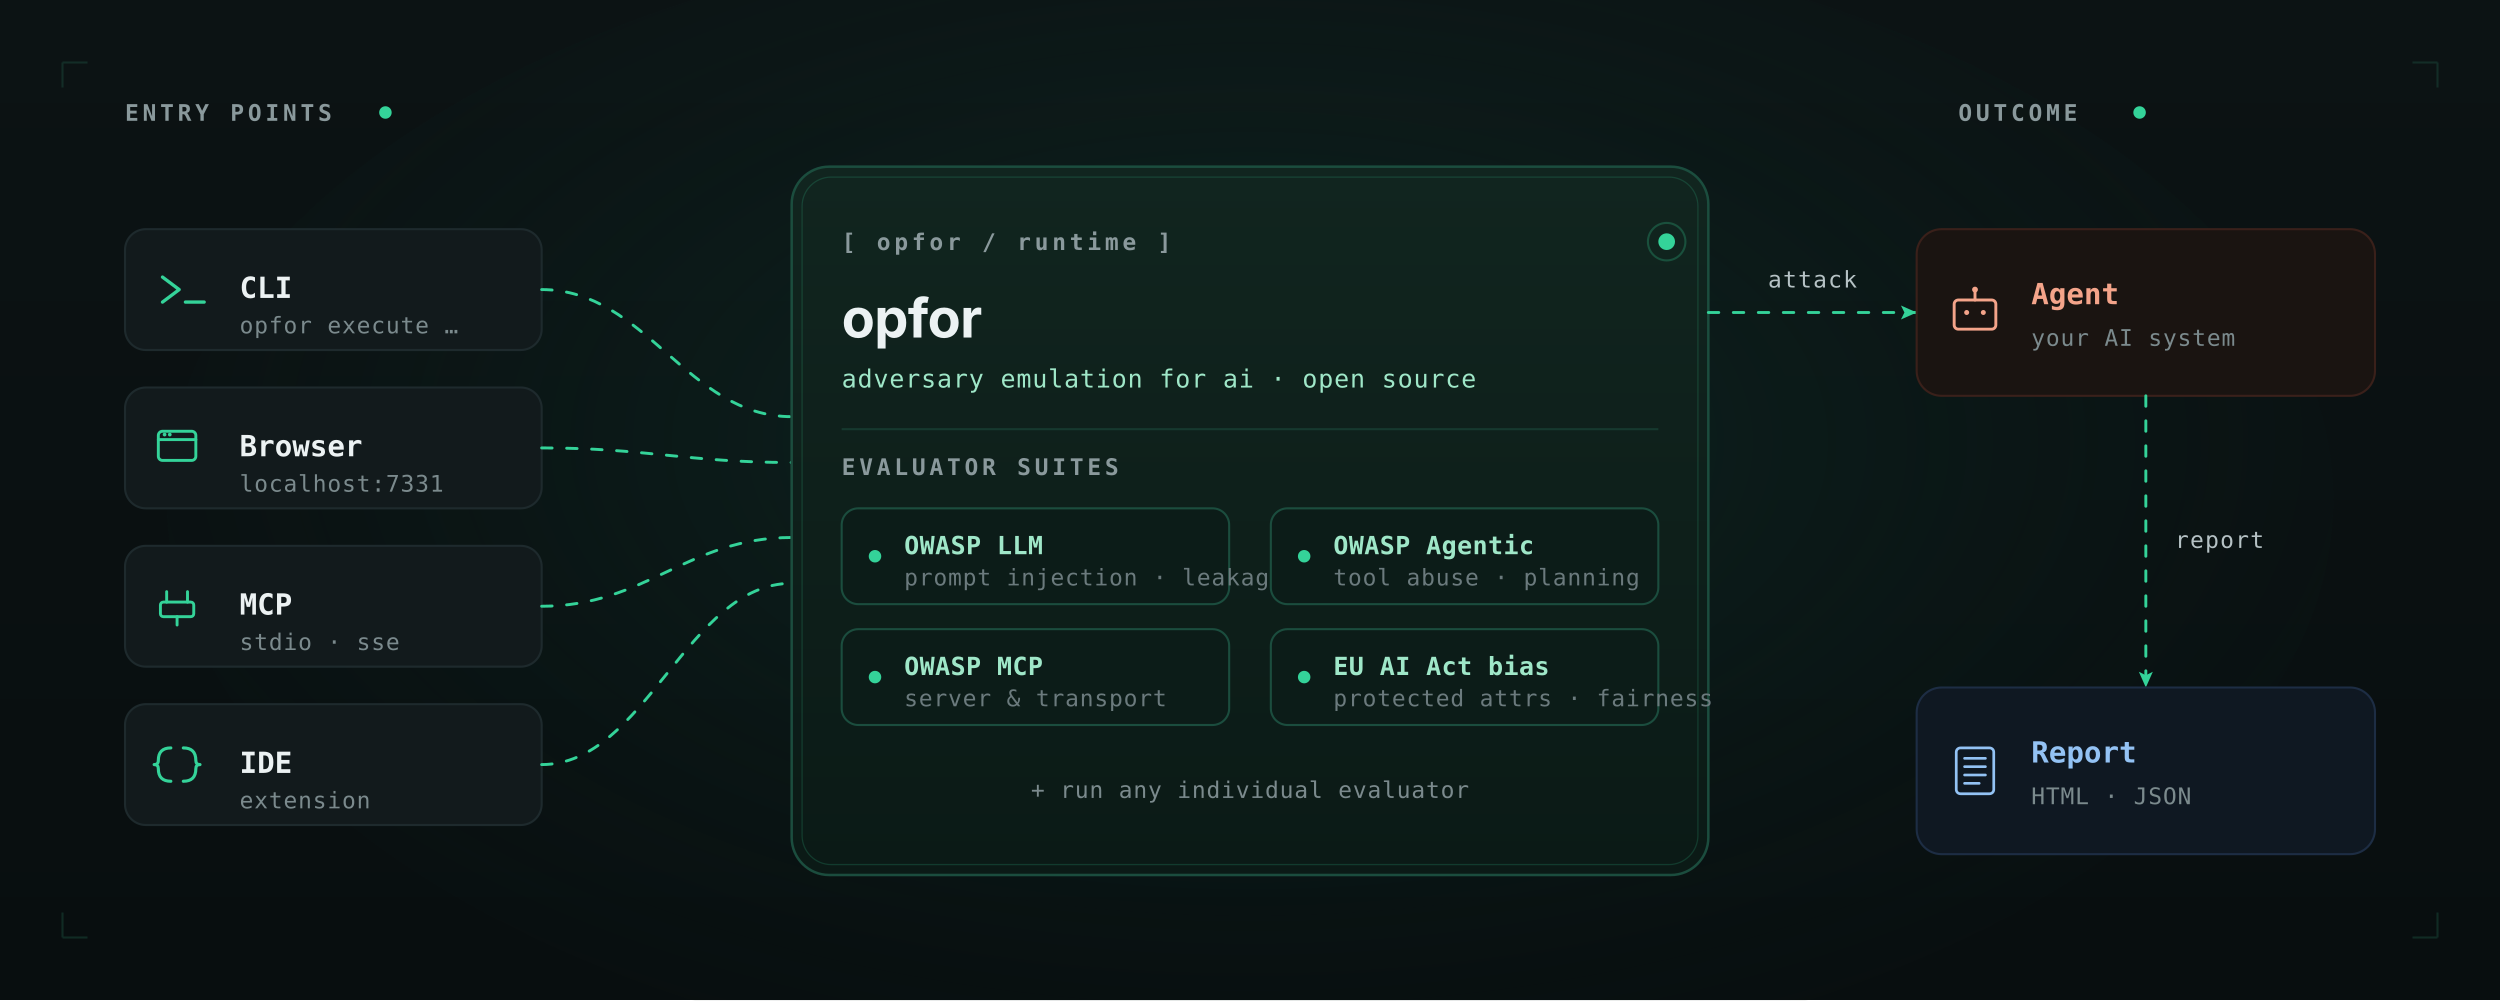
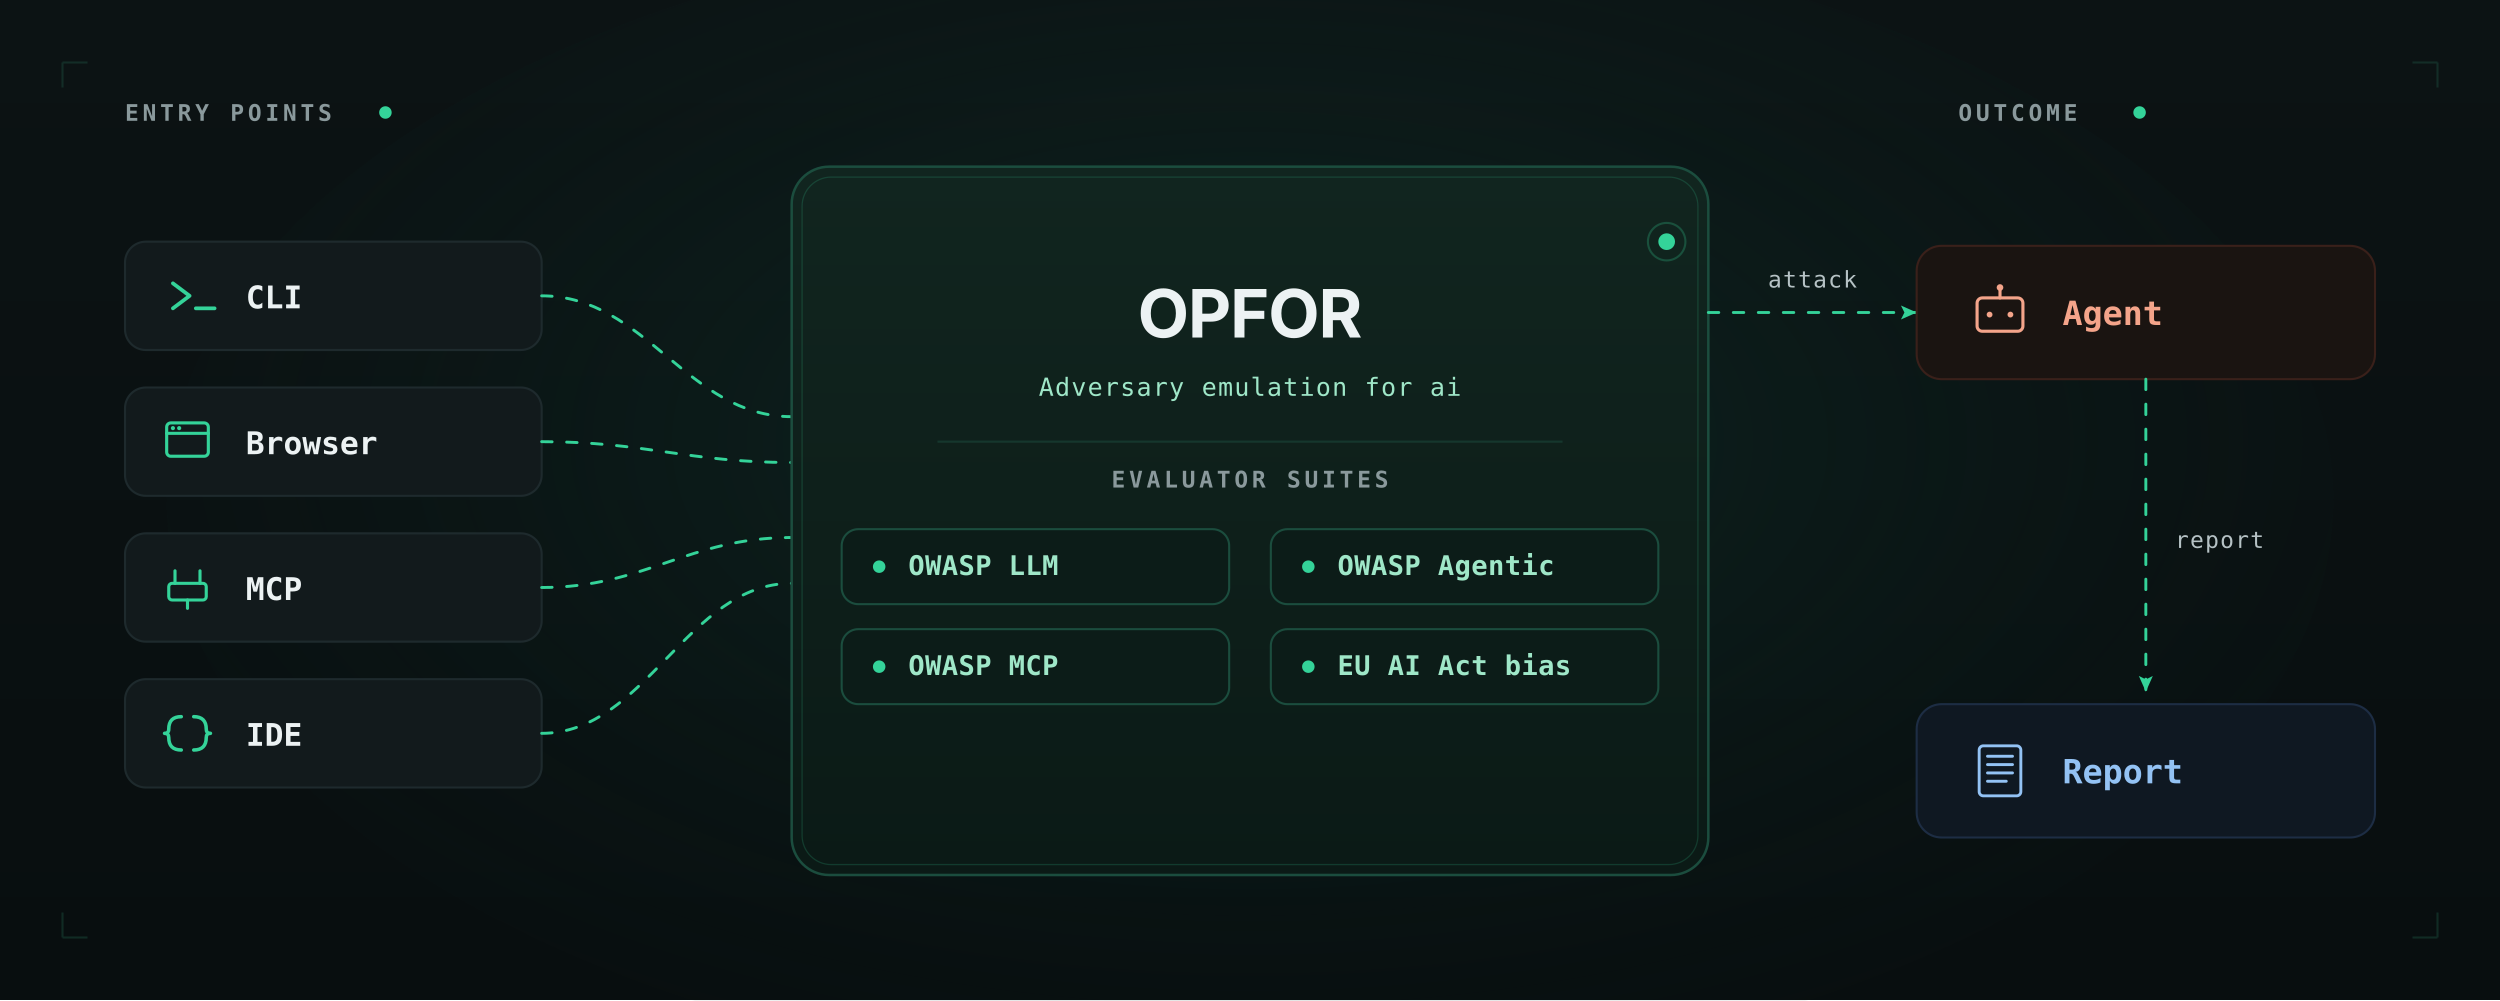
<svg xmlns="http://www.w3.org/2000/svg" viewBox="0 0 1200 480" role="img" aria-labelledby="title-hl desc-hl" preserveAspectRatio="xMidYMid meet" font-family="'JetBrains Mono','SF Mono',Menlo,Consolas,monospace">
  <defs>
    <linearGradient id="hl-bg" x1="0" y1="0" x2="0" y2="1">
      <stop offset="0" stop-color="#0c1314" />
      <stop offset="1" stop-color="#080e0f" />
    </linearGradient>
    <radialGradient id="hl-glow" cx="0.5" cy="0.45" r="0.6">
      <stop offset="0" stop-color="#103a30" stop-opacity="0.55" />
      <stop offset="1" stop-color="#0a1a18" stop-opacity="0" />
    </radialGradient>
    <linearGradient id="hl-opfor" x1="0" y1="0" x2="0" y2="1">
      <stop offset="0" stop-color="#11251f" />
      <stop offset="1" stop-color="#0b1a16" />
    </linearGradient>
    <marker id="hl-arrow" viewBox="0 0 10 10" refX="9" refY="5" markerWidth="6" markerHeight="6" orient="auto">
      <path d="M0,1 L9,5 L0,9 L2,5 z" fill="#34d399" />
    </marker>
  </defs>
  <rect width="1200" height="480" fill="url(#hl-bg)" />
  <ellipse cx="600" cy="240" rx="520" ry="280" fill="url(#hl-glow)" />
  <g stroke="#1b4d3e" stroke-width="1" opacity="0.45" fill="none">
    <path d="M30 30 L 42 30 M 30 30 L 30 42" />
    <path d="M1170 30 L 1158 30 M 1170 30 L 1170 42" />
    <path d="M30 450 L 42 450 M 30 450 L 30 438" />
    <path d="M1170 450 L 1158 450 M 1170 450 L 1170 438" />
  </g>
  <text x="60" y="58" font-size="11" font-weight="600" letter-spacing="1.8" fill="#8a999c">ENTRY POINTS</text>
-   <circle cx="185" cy="54" r="3" fill="#34d399">
-     
-   </circle>
+   <circle class="hl-pulse" cx="185" cy="54" r="3" fill="#34d399" />
  <text x="940" y="58" font-size="11" font-weight="600" letter-spacing="1.8" fill="#8a999c">OUTCOME</text>
-   <circle cx="1027" cy="54" r="3" fill="#34d399">
-     
-   </circle>
+   <circle class="hl-pulse" cx="1027" cy="54" r="3" fill="#34d399" />
  <g>
-     <rect x="60" y="110" width="200" height="58" rx="10" fill="#121a1c" stroke="#1e2a2d" stroke-width="1" />
-     <g transform="translate(85,139)" stroke="#34d399" stroke-width="1.6" fill="none" stroke-linecap="round" stroke-linejoin="round">
+     <rect x="60" y="116" width="200" height="52" rx="10" fill="#121a1c" stroke="#1e2a2d" stroke-width="1" />
+     <g transform="translate(90,142)" stroke="#34d399" stroke-width="1.8" fill="none" stroke-linecap="round" stroke-linejoin="round">
      <path d="M-7 -6 L 1 0 L -7 6" />
      <line x1="4" y1="6" x2="13" y2="6" />
    </g>
-     <text x="115" y="143" font-size="14" font-weight="600" fill="#ecf2f3">CLI</text>
-     <text x="115" y="160" font-size="11" font-weight="400" fill="#7b8a8d" letter-spacing="0.4">opfor execute …</text>
+     <text x="118" y="148" font-size="15" font-weight="600" fill="#ecf2f3">CLI</text>
  </g>
  <g>
-     <rect x="60" y="186" width="200" height="58" rx="10" fill="#121a1c" stroke="#1e2a2d" stroke-width="1" />
-     <g transform="translate(85,215)" stroke="#34d399" fill="none" stroke-width="1.4">
-       <rect x="-9" y="-8" width="18" height="14" rx="2" />
-       <line x1="-9" y1="-4" x2="9" y2="-4" stroke-linecap="round" />
-       <circle cx="-6" cy="-6.4" r="0.9" fill="#34d399" stroke="none" />
-       <circle cx="-3.5" cy="-6.4" r="0.9" fill="#34d399" stroke="none" />
+     <rect x="60" y="186" width="200" height="52" rx="10" fill="#121a1c" stroke="#1e2a2d" stroke-width="1" />
+     <g transform="translate(90,212)" stroke="#34d399" fill="none" stroke-width="1.5">
+       <rect x="-10" y="-9" width="20" height="16" rx="2" />
+       <line x1="-10" y1="-4" x2="10" y2="-4" stroke-linecap="round" />
+       <circle cx="-7" cy="-6.5" r="1" fill="#34d399" stroke="none" />
+       <circle cx="-4" cy="-6.5" r="1" fill="#34d399" stroke="none" />
    </g>
-     <text x="115" y="219" font-size="14" font-weight="600" fill="#ecf2f3">Browser</text>
-     <text x="115" y="236" font-size="11" font-weight="400" fill="#7b8a8d" letter-spacing="0.4">localhost:7331</text>
+     <text x="118" y="218" font-size="15" font-weight="600" fill="#ecf2f3">Browser</text>
  </g>
  <g>
-     <rect x="60" y="262" width="200" height="58" rx="10" fill="#121a1c" stroke="#1e2a2d" stroke-width="1" />
-     <g transform="translate(85,291)" stroke="#34d399" fill="none" stroke-width="1.4" stroke-linecap="round">
-       <line x1="-5" y1="-7" x2="-5" y2="-2" />
-       <line x1="5" y1="-7" x2="5" y2="-2" />
-       <rect x="-8" y="-2" width="16" height="7" rx="1.4" />
-       <line x1="0" y1="5" x2="0" y2="9" />
+     <rect x="60" y="256" width="200" height="52" rx="10" fill="#121a1c" stroke="#1e2a2d" stroke-width="1" />
+     <g transform="translate(90,282)" stroke="#34d399" fill="none" stroke-width="1.5" stroke-linecap="round">
+       <line x1="-6" y1="-8" x2="-6" y2="-2" />
+       <line x1="6" y1="-8" x2="6" y2="-2" />
+       <rect x="-9" y="-2" width="18" height="8" rx="1.6" />
+       <line x1="0" y1="6" x2="0" y2="10" />
    </g>
-     <text x="115" y="295" font-size="14" font-weight="600" fill="#ecf2f3">MCP</text>
-     <text x="115" y="312" font-size="11" font-weight="400" fill="#7b8a8d" letter-spacing="0.4">stdio · sse</text>
+     <text x="118" y="288" font-size="15" font-weight="600" fill="#ecf2f3">MCP</text>
  </g>
  <g>
-     <rect x="60" y="338" width="200" height="58" rx="10" fill="#121a1c" stroke="#1e2a2d" stroke-width="1" />
-     <g transform="translate(85,367)" stroke="#34d399" fill="none" stroke-width="1.5" stroke-linecap="round" stroke-linejoin="round">
+     <rect x="60" y="326" width="200" height="52" rx="10" fill="#121a1c" stroke="#1e2a2d" stroke-width="1" />
+     <g transform="translate(90,352)" stroke="#34d399" fill="none" stroke-width="1.7" stroke-linecap="round" stroke-linejoin="round">
      <path d="M-3 -8 Q-9 -8 -9 -2 Q-9 0 -11 0 Q-9 0 -9 2 Q-9 8 -3 8" />
      <path d="M3 -8 Q9 -8 9 -2 Q9 0 11 0 Q9 0 9 2 Q9 8 3 8" />
    </g>
-     <text x="115" y="371" font-size="14" font-weight="600" fill="#ecf2f3">IDE</text>
-     <text x="115" y="388" font-size="11" font-weight="400" fill="#7b8a8d" letter-spacing="0.4">extension</text>
+     <text x="118" y="358" font-size="15" font-weight="600" fill="#ecf2f3">IDE</text>
  </g>
-   <path d="M260 139 C 310 139, 330 200, 380 200" stroke="#34d399" stroke-width="1.4" fill="none" stroke-linecap="round" stroke-dasharray="5 7">
-     
-   </path>
-   <path d="M260 215 C 310 215, 330 222, 380 222" stroke="#34d399" stroke-width="1.4" fill="none" stroke-linecap="round" stroke-dasharray="5 7">
-     
-   </path>
-   <path d="M260 291 C 310 291, 330 258, 380 258" stroke="#34d399" stroke-width="1.4" fill="none" stroke-linecap="round" stroke-dasharray="5 7">
-     
-   </path>
-   <path d="M260 367 C 310 367, 330 280, 380 280" stroke="#34d399" stroke-width="1.4" fill="none" stroke-linecap="round" stroke-dasharray="5 7">
-     
-   </path>
+   <path class="hl-flow" d="M260 142 C 310 142, 330 200, 380 200" stroke="#34d399" stroke-width="1.4" fill="none" stroke-linecap="round" stroke-dasharray="5 7" />
+   <path class="hl-flow hl-flow-slow" d="M260 212 C 310 212, 330 222, 380 222" stroke="#34d399" stroke-width="1.4" fill="none" stroke-linecap="round" stroke-dasharray="5 7" />
+   <path class="hl-flow" d="M260 282 C 310 282, 330 258, 380 258" stroke="#34d399" stroke-width="1.4" fill="none" stroke-linecap="round" stroke-dasharray="5 7" />
+   <path class="hl-flow hl-flow-slow" d="M260 352 C 310 352, 330 280, 380 280" stroke="#34d399" stroke-width="1.4" fill="none" stroke-linecap="round" stroke-dasharray="5 7" />
  <g>
    <rect x="380" y="80" width="440" height="340" rx="18" fill="url(#hl-opfor)" stroke="#1b4d3e" stroke-width="1.2" />
    <rect x="385" y="85" width="430" height="330" rx="14" fill="none" stroke="#34d399" stroke-width="0.6" opacity="0.18" />
-     <text x="404" y="120" font-size="11" font-weight="600" letter-spacing="1.8" fill="#8a999c">[ opfor / runtime ]</text>
-     <circle cx="800" cy="116" r="4" fill="#34d399">
-       
-     </circle>
-     <circle cx="800" cy="116" r="9" fill="none" stroke="#34d399" stroke-width="1" opacity="0.25">
-       
-       
-     </circle>
-     <text x="404" y="162" font-size="26" font-weight="700" fill="#ecf2f3" font-family="'Inter','Geist',-apple-system,system-ui,sans-serif" letter-spacing="-0.3">opfor</text>
-     <text x="404" y="186" font-size="12" font-weight="400" fill="#9fe7c8" letter-spacing="0.4">adversary emulation for ai · open source</text>
-     <line x1="404" y1="206" x2="796" y2="206" stroke="#1b4d3e" stroke-width="1" opacity="0.55" />
-     <text x="404" y="228" font-size="11" font-weight="600" letter-spacing="1.8" fill="#8a999c">EVALUATOR SUITES</text>
-     <g transform="translate(404,244)">
-       <rect width="186" height="46" rx="8" fill="#0c1c18" stroke="#1b4d3e" stroke-width="1" />
-       <circle cx="16" cy="23" r="3" fill="#34d399" />
-       <text x="30" y="22" font-size="12" font-weight="600" fill="#9fe7c8" letter-spacing="0.2">OWASP LLM</text>
-       <text x="30" y="37" font-size="11" font-weight="400" fill="#6b7a7d" letter-spacing="0.4">prompt injection · leakage</text>
+     <circle class="hl-pulse" cx="800" cy="116" r="4" fill="#34d399" />
+     <circle class="hl-ring" cx="800" cy="116" r="9" fill="none" stroke="#34d399" stroke-width="1" opacity="0.25" />
+     <text x="600" y="162" text-anchor="middle" font-size="32" font-weight="700" fill="#ecf2f3" font-family="'Inter','Geist',-apple-system,system-ui,sans-serif" letter-spacing="-0.5">OPFOR</text>
+     <text x="600" y="190" text-anchor="middle" font-size="12" font-weight="400" fill="#9fe7c8" letter-spacing="0.6">Adversary emulation for ai</text>
+     <line x1="450" y1="212" x2="750" y2="212" stroke="#1b4d3e" stroke-width="1" opacity="0.5" />
+     <text x="600" y="234" text-anchor="middle" font-size="11" font-weight="600" letter-spacing="1.8" fill="#8a999c">EVALUATOR SUITES</text>
+     <g transform="translate(404,254)">
+       <rect width="186" height="36" rx="8" fill="#0c1c18" stroke="#1b4d3e" stroke-width="1" />
+       <circle cx="18" cy="18" r="3" fill="#34d399" />
+       <text x="32" y="22" font-size="13" font-weight="600" fill="#9fe7c8" letter-spacing="0.2">OWASP LLM</text>
    </g>
-     <g transform="translate(610,244)">
-       <rect width="186" height="46" rx="8" fill="#0c1c18" stroke="#1b4d3e" stroke-width="1" />
-       <circle cx="16" cy="23" r="3" fill="#34d399" />
-       <text x="30" y="22" font-size="12" font-weight="600" fill="#9fe7c8" letter-spacing="0.2">OWASP Agentic</text>
-       <text x="30" y="37" font-size="11" font-weight="400" fill="#6b7a7d" letter-spacing="0.4">tool abuse · planning</text>
+     <g transform="translate(610,254)">
+       <rect width="186" height="36" rx="8" fill="#0c1c18" stroke="#1b4d3e" stroke-width="1" />
+       <circle cx="18" cy="18" r="3" fill="#34d399" />
+       <text x="32" y="22" font-size="13" font-weight="600" fill="#9fe7c8" letter-spacing="0.2">OWASP Agentic</text>
    </g>
    <g transform="translate(404,302)">
-       <rect width="186" height="46" rx="8" fill="#0c1c18" stroke="#1b4d3e" stroke-width="1" />
-       <circle cx="16" cy="23" r="3" fill="#34d399" />
-       <text x="30" y="22" font-size="12" font-weight="600" fill="#9fe7c8" letter-spacing="0.2">OWASP MCP</text>
-       <text x="30" y="37" font-size="11" font-weight="400" fill="#6b7a7d" letter-spacing="0.4">server &amp; transport</text>
+       <rect width="186" height="36" rx="8" fill="#0c1c18" stroke="#1b4d3e" stroke-width="1" />
+       <circle cx="18" cy="18" r="3" fill="#34d399" />
+       <text x="32" y="22" font-size="13" font-weight="600" fill="#9fe7c8" letter-spacing="0.2">OWASP MCP</text>
    </g>
    <g transform="translate(610,302)">
-       <rect width="186" height="46" rx="8" fill="#0c1c18" stroke="#1b4d3e" stroke-width="1" />
-       <circle cx="16" cy="23" r="3" fill="#34d399" />
-       <text x="30" y="22" font-size="12" font-weight="600" fill="#9fe7c8" letter-spacing="0.2">EU AI Act bias</text>
-       <text x="30" y="37" font-size="11" font-weight="400" fill="#6b7a7d" letter-spacing="0.4">protected attrs · fairness</text>
+       <rect width="186" height="36" rx="8" fill="#0c1c18" stroke="#1b4d3e" stroke-width="1" />
+       <circle cx="18" cy="18" r="3" fill="#34d399" />
+       <text x="32" y="22" font-size="13" font-weight="600" fill="#9fe7c8" letter-spacing="0.2">EU AI Act bias</text>
    </g>
-     <text x="600" y="383" text-anchor="middle" font-size="11" font-weight="400" fill="#7b8a8d" letter-spacing="0.4">+ run any individual evaluator</text>
  </g>
-   <path d="M820 150 C 870 150, 880 150, 920 150" stroke="#34d399" stroke-width="1.4" fill="none" stroke-linecap="round" stroke-dasharray="5 7" marker-end="url(#hl-arrow)">
-     
-   </path>
+   <path class="hl-flow" d="M820 150 C 870 150, 880 150, 920 150" stroke="#34d399" stroke-width="1.4" fill="none" stroke-linecap="round" stroke-dasharray="5 7" marker-end="url(#hl-arrow)" />
  <text x="870" y="138" text-anchor="middle" font-size="11" font-weight="500" fill="#b6c2c5" letter-spacing="0.6">attack</text>
  <g>
-     <rect x="920" y="110" width="220" height="80" rx="12" fill="#1a1411" stroke="#3a201a" stroke-width="1" />
-     <g transform="translate(948,150)" stroke="#f4a48a" fill="none" stroke-width="1.4" stroke-linecap="round">
-       <rect x="-10" y="-6" width="20" height="14" rx="2" />
-       <circle cx="-4" cy="0" r="1.2" fill="#f4a48a" stroke="none" />
-       <circle cx="4" cy="0" r="1.2" fill="#f4a48a" stroke="none" />
-       <line x1="0" y1="-10" x2="0" y2="-6" />
-       <circle cx="0" cy="-11" r="1.4" fill="#f4a48a" stroke="none" />
+     <rect x="920" y="118" width="220" height="64" rx="12" fill="#1a1411" stroke="#3a201a" stroke-width="1" />
+     <g transform="translate(960,150)" stroke="#f4a48a" fill="none" stroke-width="1.5" stroke-linecap="round">
+       <rect x="-11" y="-7" width="22" height="16" rx="2.5" />
+       <circle cx="-5" cy="1" r="1.4" fill="#f4a48a" stroke="none" />
+       <circle cx="5" cy="1" r="1.4" fill="#f4a48a" stroke="none" />
+       <line x1="0" y1="-11" x2="0" y2="-7" />
+       <circle cx="0" cy="-12" r="1.6" fill="#f4a48a" stroke="none" />
    </g>
-     <text x="975" y="146" font-size="14" font-weight="600" fill="#f4a48a">Agent</text>
-     <text x="975" y="166" font-size="11" font-weight="400" fill="#7b8a8d" letter-spacing="0.4">your AI system</text>
+     <text x="990" y="156" font-size="16" font-weight="600" fill="#f4a48a">Agent</text>
  </g>
-   <path d="M1030 190 L 1030 330" stroke="#34d399" stroke-width="1.4" fill="none" stroke-linecap="round" stroke-dasharray="5 7" marker-end="url(#hl-arrow)">
-     
-   </path>
+   <path class="hl-flow hl-flow-slow" d="M1030 182 L 1030 332" stroke="#34d399" stroke-width="1.4" fill="none" stroke-linecap="round" stroke-dasharray="5 7" marker-end="url(#hl-arrow)" />
  <text x="1044" y="263" font-size="11" font-weight="500" fill="#b6c2c5" letter-spacing="0.6">report</text>
  <g>
-     <rect x="920" y="330" width="220" height="80" rx="12" fill="#0f1822" stroke="#1d2d44" stroke-width="1" />
-     <g transform="translate(948,370)" stroke="#93c2f4" fill="none" stroke-width="1.3" stroke-linecap="round">
-       <rect x="-9" y="-11" width="18" height="22" rx="2" />
-       <line x1="-5" y1="-6" x2="5" y2="-6" />
-       <line x1="-5" y1="-2" x2="5" y2="-2" />
-       <line x1="-5" y1="2" x2="5" y2="2" />
-       <line x1="-5" y1="6" x2="2" y2="6" />
+     <rect x="920" y="338" width="220" height="64" rx="12" fill="#0f1822" stroke="#1d2d44" stroke-width="1" />
+     <g transform="translate(960,370)" stroke="#93c2f4" fill="none" stroke-width="1.4" stroke-linecap="round">
+       <rect x="-10" y="-12" width="20" height="24" rx="2" />
+       <line x1="-6" y1="-7" x2="6" y2="-7" />
+       <line x1="-6" y1="-3" x2="6" y2="-3" />
+       <line x1="-6" y1="1" x2="6" y2="1" />
+       <line x1="-6" y1="5" x2="3" y2="5" />
    </g>
-     <text x="975" y="366" font-size="14" font-weight="600" fill="#93c2f4">Report</text>
-     <text x="975" y="386" font-size="11" font-weight="400" fill="#7b8a8d" letter-spacing="0.4">HTML · JSON</text>
+     <text x="990" y="376" font-size="16" font-weight="600" fill="#93c2f4">Report</text>
  </g>
</svg>
